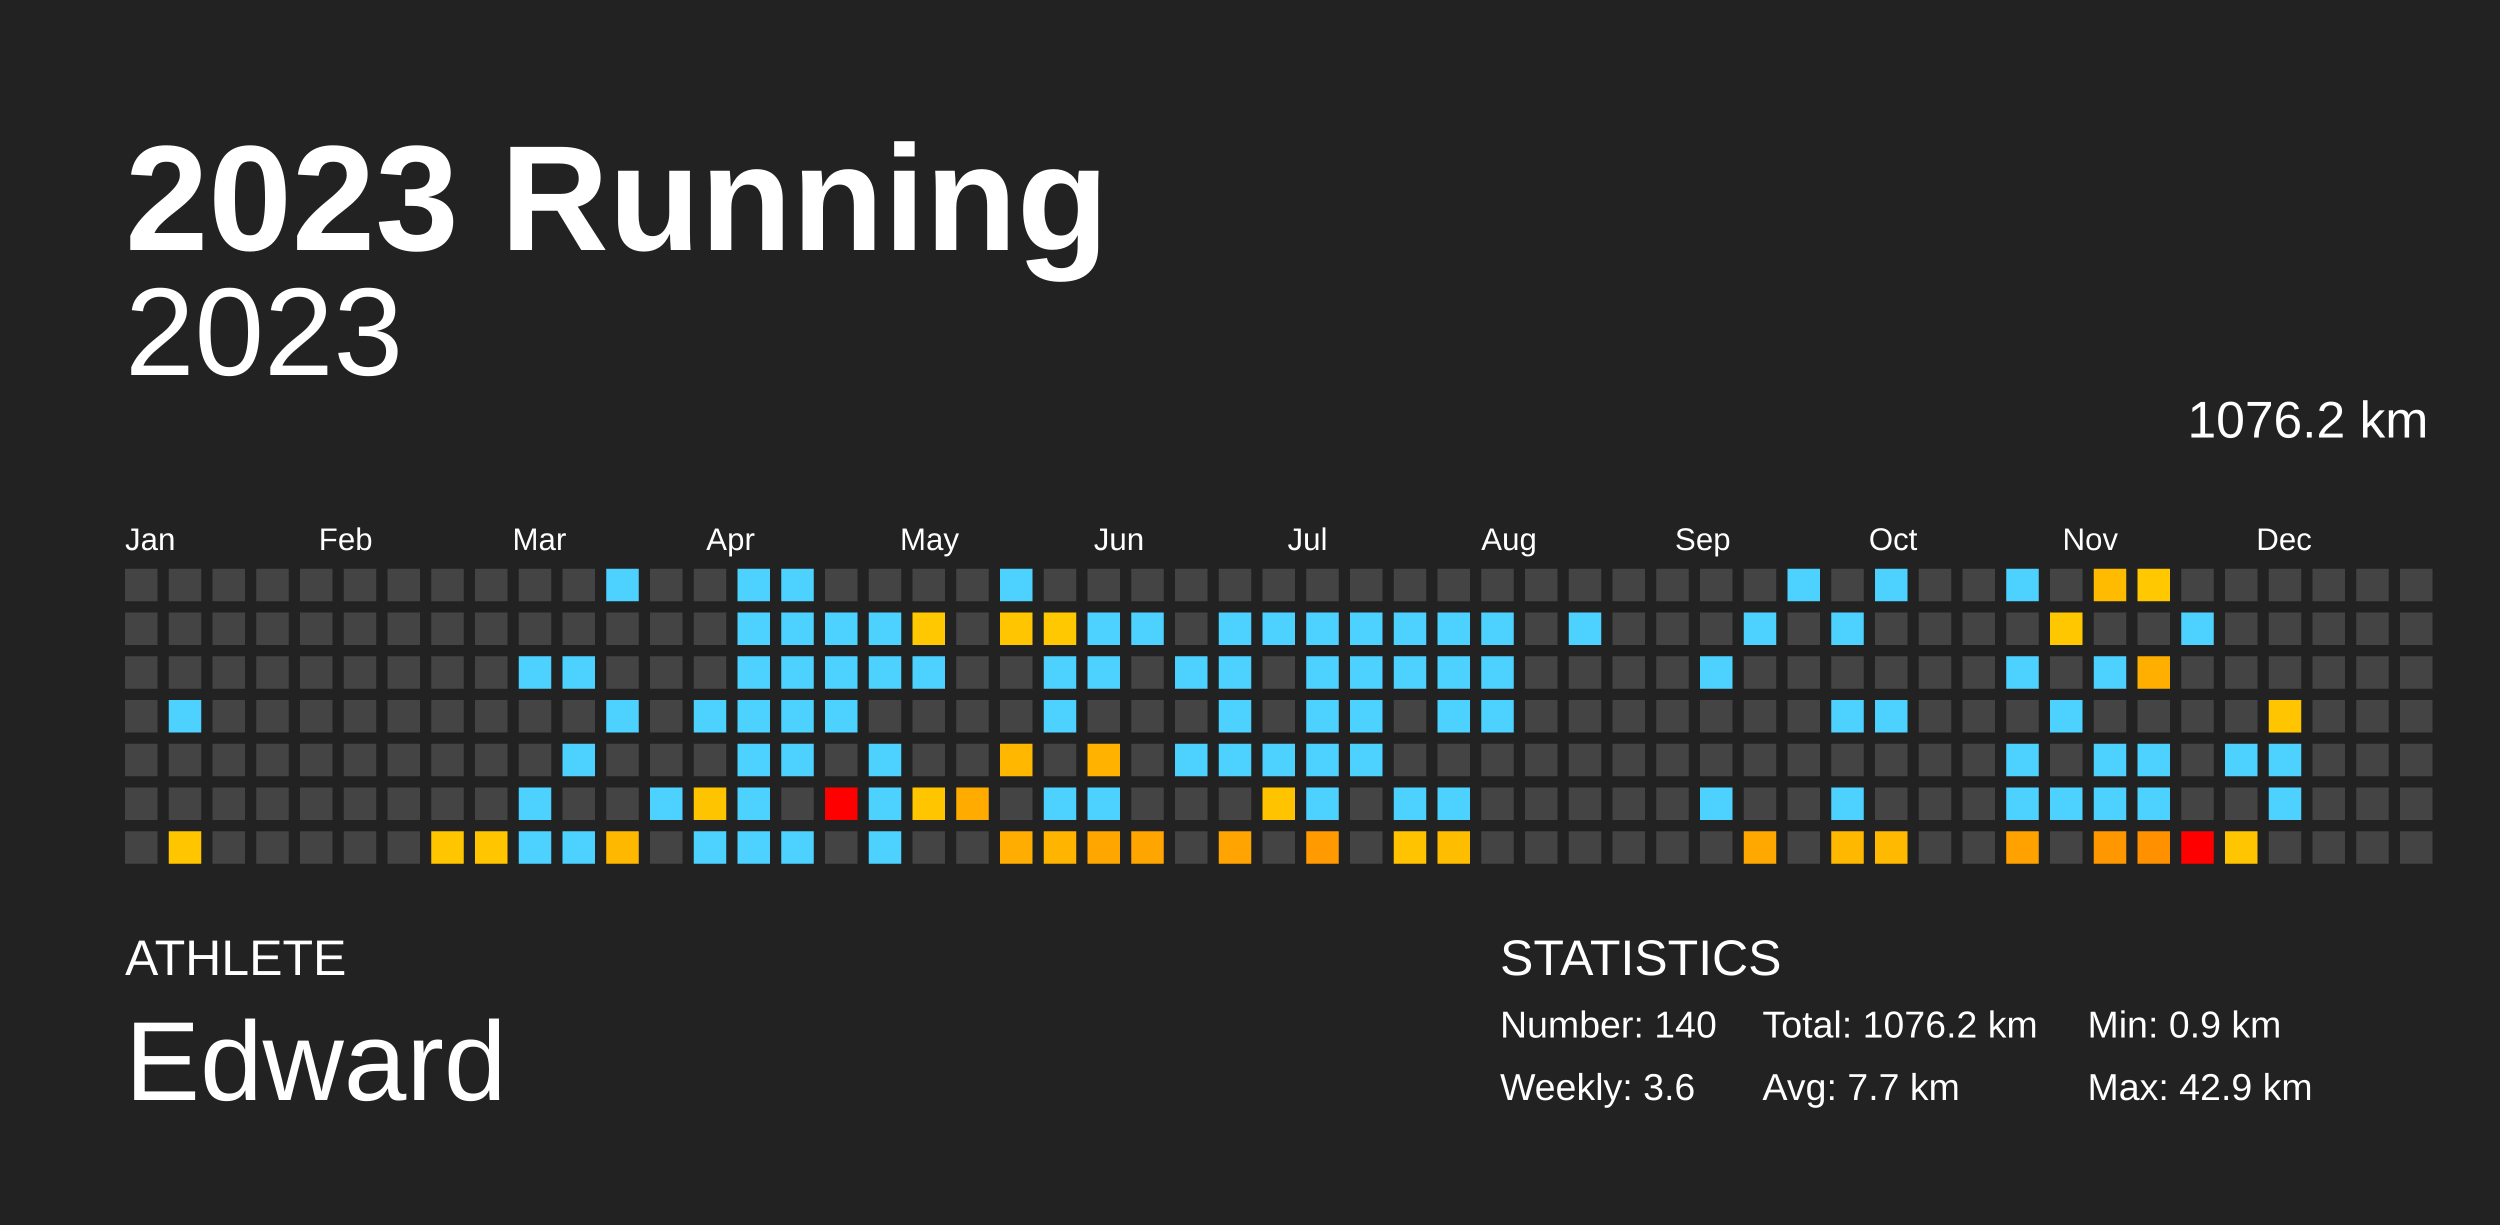
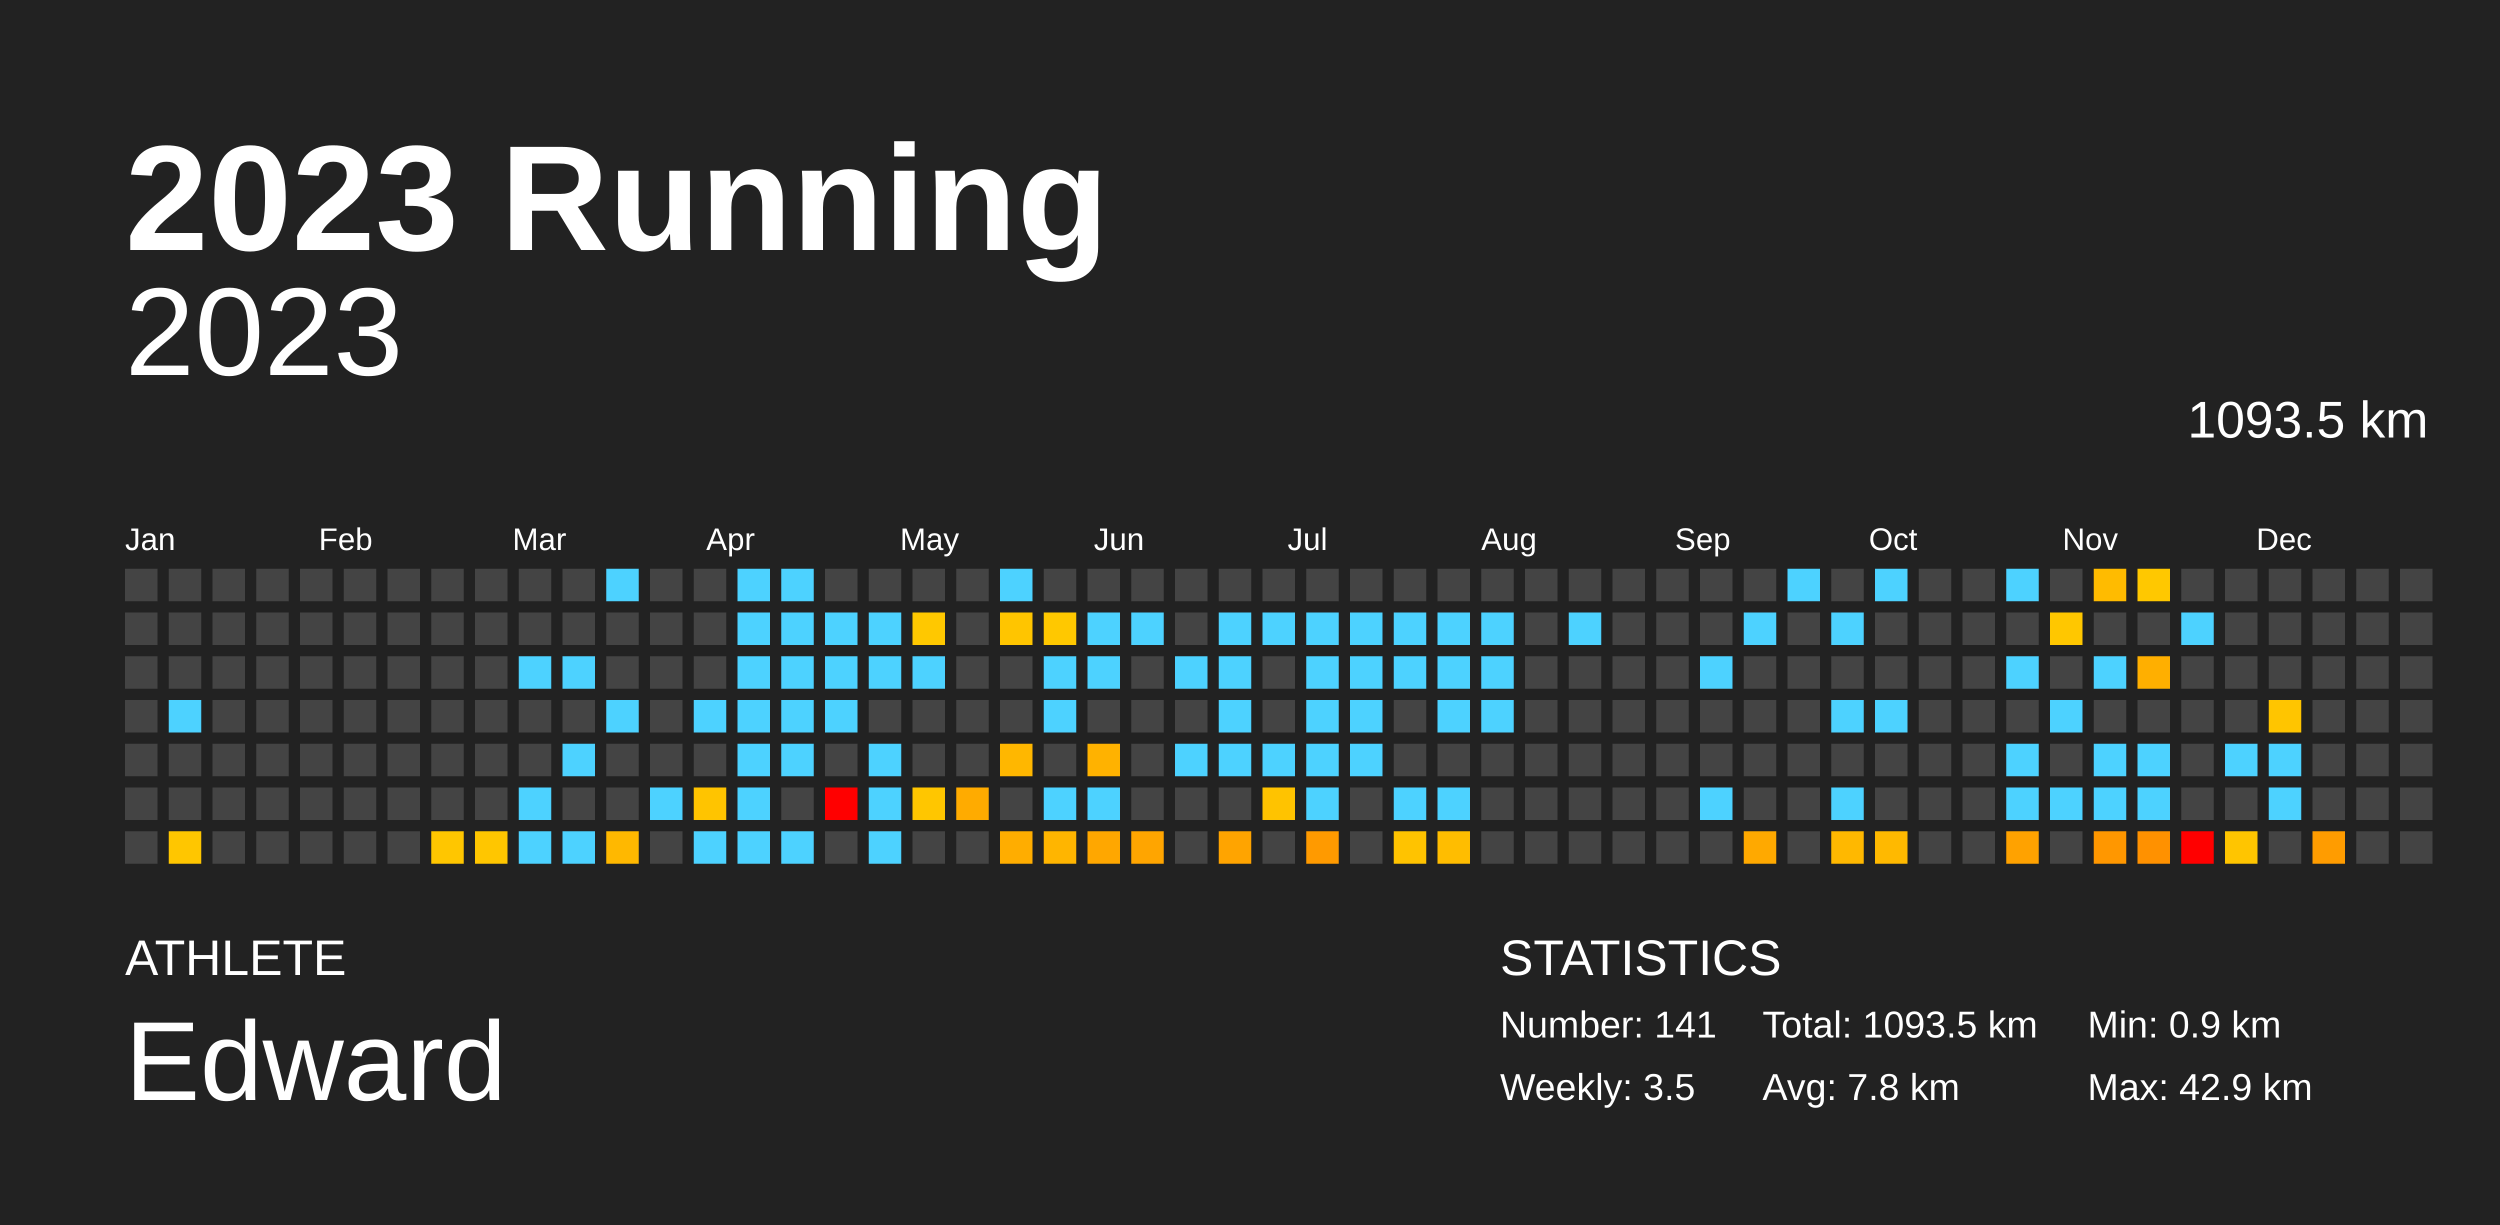
<svg xmlns="http://www.w3.org/2000/svg" baseProfile="full" height="98mm" version="1.1" viewBox="0,0,200,98" width="200mm">
  <defs />
  <rect fill="#222222" height="98" width="200" x="0" y="0" />
  <text fill="#FFFFFF" style="font-size:12px; font-family:Arial; font-weight:bold;" x="10" y="20">2023 Running</text>
  <text fill="#FFFFFF" style="font-size:4px; font-family:Arial" x="10" y="78">ATHLETE</text>
  <text fill="#FFFFFF" style="font-size:9px; font-family:Arial" x="10" y="88">Edward</text>
  <text fill="#FFFFFF" style="font-size:4px; font-family:Arial" x="120" y="78">STATISTICS</text>
-   <text fill="#FFFFFF" style="font-size:3px; font-family:Arial" x="120" y="83">Number: 140</text>
-   <text fill="#FFFFFF" style="font-size:3px; font-family:Arial" x="120" y="88">Weekly: 3.6</text>
-   <text fill="#FFFFFF" style="font-size:3px; font-family:Arial" x="141" y="83">Total: 1076.2 km</text>
-   <text fill="#FFFFFF" style="font-size:3px; font-family:Arial" x="141" y="88">Avg: 7.7 km</text>
+   <text fill="#FFFFFF" style="font-size:3px; font-family:Arial" x="120" y="83">Number: 141</text>
+   <text fill="#FFFFFF" style="font-size:3px; font-family:Arial" x="120" y="88">Weekly: 3.5</text>
+   <text fill="#FFFFFF" style="font-size:3px; font-family:Arial" x="141" y="83">Total: 1093.5 km</text>
+   <text fill="#FFFFFF" style="font-size:3px; font-family:Arial" x="141" y="88">Avg: 7.8 km</text>
  <text fill="#FFFFFF" style="font-size:3px; font-family:Arial" x="167" y="83">Min: 0.9 km</text>
  <text fill="#FFFFFF" style="font-size:3px; font-family:Arial" x="167" y="88">Max: 42.9 km</text>
  <text alignment-baseline="hanging" fill="#FFFFFF" style="font-size:10.0px; font-family:Arial;" x="10" y="30">2023</text>
-   <text alignment-baseline="hanging" fill="#FFFFFF" style="font-size:4.125px; font-family:Arial;" x="175" y="35">1076.2 km</text>
+   <text alignment-baseline="hanging" fill="#FFFFFF" style="font-size:4.125px; font-family:Arial;" x="175" y="35">1093.5 km</text>
  <text fill="#FFFFFF" style="font-size:2.5px; font-family:Arial" x="10.0" y="44">Jan</text>
  <text fill="#FFFFFF" style="font-size:2.5px; font-family:Arial" x="25.5" y="44">Feb</text>
  <text fill="#FFFFFF" style="font-size:2.5px; font-family:Arial" x="41.0" y="44">Mar</text>
  <text fill="#FFFFFF" style="font-size:2.5px; font-family:Arial" x="56.5" y="44">Apr</text>
  <text fill="#FFFFFF" style="font-size:2.5px; font-family:Arial" x="72.0" y="44">May</text>
  <text fill="#FFFFFF" style="font-size:2.5px; font-family:Arial" x="87.5" y="44">Jun</text>
  <text fill="#FFFFFF" style="font-size:2.5px; font-family:Arial" x="103.0" y="44">Jul</text>
  <text fill="#FFFFFF" style="font-size:2.5px; font-family:Arial" x="118.5" y="44">Aug</text>
  <text fill="#FFFFFF" style="font-size:2.5px; font-family:Arial" x="134.0" y="44">Sep</text>
  <text fill="#FFFFFF" style="font-size:2.5px; font-family:Arial" x="149.5" y="44">Oct</text>
  <text fill="#FFFFFF" style="font-size:2.5px; font-family:Arial" x="165.0" y="44">Nov</text>
  <text fill="#FFFFFF" style="font-size:2.5px; font-family:Arial" x="180.5" y="44">Dec</text>
  <rect fill="#444444" height="2.6" width="2.6" x="10.0" y="45.5" />
  <rect fill="#444444" height="2.6" width="2.6" x="10.0" y="49.0" />
  <rect fill="#444444" height="2.6" width="2.6" x="10.0" y="52.5" />
  <rect fill="#444444" height="2.6" width="2.6" x="10.0" y="56.0" />
  <rect fill="#444444" height="2.6" width="2.6" x="10.0" y="59.5" />
  <rect fill="#444444" height="2.6" width="2.6" x="10.0" y="63.0" />
  <rect fill="#444444" height="2.6" width="2.6" x="10.0" y="66.5" />
  <rect fill="#444444" height="2.6" width="2.6" x="13.5" y="45.5" />
  <rect fill="#444444" height="2.6" width="2.6" x="13.5" y="49.0" />
  <rect fill="#444444" height="2.6" width="2.6" x="13.5" y="52.5" />
  <rect fill="#4dd2ff" height="2.6" width="2.6" x="13.5" y="56.0" />
  <rect fill="#444444" height="2.6" width="2.6" x="13.5" y="59.5" />
  <rect fill="#444444" height="2.6" width="2.6" x="13.5" y="63.0" />
  <rect fill="#ffc600" height="2.6" width="2.6" x="13.5" y="66.5" />
  <rect fill="#444444" height="2.6" width="2.6" x="17.0" y="45.5" />
  <rect fill="#444444" height="2.6" width="2.6" x="17.0" y="49.0" />
  <rect fill="#444444" height="2.6" width="2.6" x="17.0" y="52.5" />
  <rect fill="#444444" height="2.6" width="2.6" x="17.0" y="56.0" />
  <rect fill="#444444" height="2.6" width="2.6" x="17.0" y="59.5" />
  <rect fill="#444444" height="2.6" width="2.6" x="17.0" y="63.0" />
  <rect fill="#444444" height="2.6" width="2.6" x="17.0" y="66.5" />
  <rect fill="#444444" height="2.6" width="2.6" x="20.5" y="45.5" />
  <rect fill="#444444" height="2.6" width="2.6" x="20.5" y="49.0" />
  <rect fill="#444444" height="2.6" width="2.6" x="20.5" y="52.5" />
  <rect fill="#444444" height="2.6" width="2.6" x="20.5" y="56.0" />
  <rect fill="#444444" height="2.6" width="2.6" x="20.5" y="59.5" />
  <rect fill="#444444" height="2.6" width="2.6" x="20.5" y="63.0" />
  <rect fill="#444444" height="2.6" width="2.6" x="20.5" y="66.5" />
  <rect fill="#444444" height="2.6" width="2.6" x="24.0" y="45.5" />
  <rect fill="#444444" height="2.6" width="2.6" x="24.0" y="49.0" />
  <rect fill="#444444" height="2.6" width="2.6" x="24.0" y="52.5" />
  <rect fill="#444444" height="2.6" width="2.6" x="24.0" y="56.0" />
  <rect fill="#444444" height="2.6" width="2.6" x="24.0" y="59.5" />
  <rect fill="#444444" height="2.6" width="2.6" x="24.0" y="63.0" />
  <rect fill="#444444" height="2.6" width="2.6" x="24.0" y="66.5" />
  <rect fill="#444444" height="2.6" width="2.6" x="27.5" y="45.5" />
  <rect fill="#444444" height="2.6" width="2.6" x="27.5" y="49.0" />
  <rect fill="#444444" height="2.6" width="2.6" x="27.5" y="52.5" />
  <rect fill="#444444" height="2.6" width="2.6" x="27.5" y="56.0" />
  <rect fill="#444444" height="2.6" width="2.6" x="27.5" y="59.5" />
  <rect fill="#444444" height="2.6" width="2.6" x="27.5" y="63.0" />
  <rect fill="#444444" height="2.6" width="2.6" x="27.5" y="66.5" />
  <rect fill="#444444" height="2.6" width="2.6" x="31.0" y="45.5" />
  <rect fill="#444444" height="2.6" width="2.6" x="31.0" y="49.0" />
  <rect fill="#444444" height="2.6" width="2.6" x="31.0" y="52.5" />
  <rect fill="#444444" height="2.6" width="2.6" x="31.0" y="56.0" />
  <rect fill="#444444" height="2.6" width="2.6" x="31.0" y="59.5" />
  <rect fill="#444444" height="2.6" width="2.6" x="31.0" y="63.0" />
  <rect fill="#444444" height="2.6" width="2.6" x="31.0" y="66.5" />
  <rect fill="#444444" height="2.6" width="2.6" x="34.5" y="45.5" />
  <rect fill="#444444" height="2.6" width="2.6" x="34.5" y="49.0" />
  <rect fill="#444444" height="2.6" width="2.6" x="34.5" y="52.5" />
  <rect fill="#444444" height="2.6" width="2.6" x="34.5" y="56.0" />
  <rect fill="#444444" height="2.6" width="2.6" x="34.5" y="59.5" />
  <rect fill="#444444" height="2.6" width="2.6" x="34.5" y="63.0" />
  <rect fill="#ffc600" height="2.6" width="2.6" x="34.5" y="66.5" />
  <rect fill="#444444" height="2.6" width="2.6" x="38.0" y="45.5" />
  <rect fill="#444444" height="2.6" width="2.6" x="38.0" y="49.0" />
  <rect fill="#444444" height="2.6" width="2.6" x="38.0" y="52.5" />
  <rect fill="#444444" height="2.6" width="2.6" x="38.0" y="56.0" />
  <rect fill="#444444" height="2.6" width="2.6" x="38.0" y="59.5" />
  <rect fill="#444444" height="2.6" width="2.6" x="38.0" y="63.0" />
  <rect fill="#ffc600" height="2.6" width="2.6" x="38.0" y="66.5" />
  <rect fill="#444444" height="2.6" width="2.6" x="41.5" y="45.5" />
  <rect fill="#444444" height="2.6" width="2.6" x="41.5" y="49.0" />
  <rect fill="#4dd2ff" height="2.6" width="2.6" x="41.5" y="52.5" />
  <rect fill="#444444" height="2.6" width="2.6" x="41.5" y="56.0" />
  <rect fill="#444444" height="2.6" width="2.6" x="41.5" y="59.5" />
  <rect fill="#4dd2ff" height="2.6" width="2.6" x="41.5" y="63.0" />
  <rect fill="#4dd2ff" height="2.6" width="2.6" x="41.5" y="66.5" />
  <rect fill="#444444" height="2.6" width="2.6" x="45.0" y="45.5" />
  <rect fill="#444444" height="2.6" width="2.6" x="45.0" y="49.0" />
  <rect fill="#4dd2ff" height="2.6" width="2.6" x="45.0" y="52.5" />
  <rect fill="#444444" height="2.6" width="2.6" x="45.0" y="56.0" />
  <rect fill="#4dd2ff" height="2.6" width="2.6" x="45.0" y="59.5" />
  <rect fill="#444444" height="2.6" width="2.6" x="45.0" y="63.0" />
  <rect fill="#4dd2ff" height="2.6" width="2.6" x="45.0" y="66.5" />
  <rect fill="#4dd2ff" height="2.6" width="2.6" x="48.5" y="45.5" />
  <rect fill="#444444" height="2.6" width="2.6" x="48.5" y="49.0" />
  <rect fill="#444444" height="2.6" width="2.6" x="48.5" y="52.5" />
  <rect fill="#4dd2ff" height="2.6" width="2.6" x="48.5" y="56.0" />
  <rect fill="#444444" height="2.6" width="2.6" x="48.5" y="59.5" />
  <rect fill="#444444" height="2.6" width="2.6" x="48.5" y="63.0" />
  <rect fill="#ffb800" height="2.6" width="2.6" x="48.5" y="66.5" />
  <rect fill="#444444" height="2.6" width="2.6" x="52.0" y="45.5" />
  <rect fill="#444444" height="2.6" width="2.6" x="52.0" y="49.0" />
  <rect fill="#444444" height="2.6" width="2.6" x="52.0" y="52.5" />
  <rect fill="#444444" height="2.6" width="2.6" x="52.0" y="56.0" />
  <rect fill="#444444" height="2.6" width="2.6" x="52.0" y="59.5" />
  <rect fill="#4dd2ff" height="2.6" width="2.6" x="52.0" y="63.0" />
  <rect fill="#444444" height="2.6" width="2.6" x="52.0" y="66.5" />
  <rect fill="#444444" height="2.6" width="2.6" x="55.5" y="45.5" />
  <rect fill="#444444" height="2.6" width="2.6" x="55.5" y="49.0" />
  <rect fill="#444444" height="2.6" width="2.6" x="55.5" y="52.5" />
  <rect fill="#4dd2ff" height="2.6" width="2.6" x="55.5" y="56.0" />
  <rect fill="#444444" height="2.6" width="2.6" x="55.5" y="59.5" />
  <rect fill="#ffc400" height="2.6" width="2.6" x="55.5" y="63.0" />
  <rect fill="#4dd2ff" height="2.6" width="2.6" x="55.5" y="66.5" />
  <rect fill="#4dd2ff" height="2.6" width="2.6" x="59.0" y="45.5" />
  <rect fill="#4dd2ff" height="2.6" width="2.6" x="59.0" y="49.0" />
  <rect fill="#4dd2ff" height="2.6" width="2.6" x="59.0" y="52.5" />
  <rect fill="#4dd2ff" height="2.6" width="2.6" x="59.0" y="56.0" />
  <rect fill="#4dd2ff" height="2.6" width="2.6" x="59.0" y="59.5" />
  <rect fill="#4dd2ff" height="2.6" width="2.6" x="59.0" y="63.0" />
  <rect fill="#4dd2ff" height="2.6" width="2.6" x="59.0" y="66.5" />
  <rect fill="#4dd2ff" height="2.6" width="2.6" x="62.5" y="45.5" />
  <rect fill="#4dd2ff" height="2.6" width="2.6" x="62.5" y="49.0" />
  <rect fill="#4dd2ff" height="2.6" width="2.6" x="62.5" y="52.5" />
  <rect fill="#4dd2ff" height="2.6" width="2.6" x="62.5" y="56.0" />
  <rect fill="#4dd2ff" height="2.6" width="2.6" x="62.5" y="59.5" />
  <rect fill="#444444" height="2.6" width="2.6" x="62.5" y="63.0" />
  <rect fill="#4dd2ff" height="2.6" width="2.6" x="62.5" y="66.5" />
  <rect fill="#444444" height="2.6" width="2.6" x="66.0" y="45.5" />
  <rect fill="#4dd2ff" height="2.6" width="2.6" x="66.0" y="49.0" />
  <rect fill="#4dd2ff" height="2.6" width="2.6" x="66.0" y="52.5" />
  <rect fill="#4dd2ff" height="2.6" width="2.6" x="66.0" y="56.0" />
  <rect fill="#444444" height="2.6" width="2.6" x="66.0" y="59.5" />
  <rect fill="red" height="2.6" width="2.6" x="66.0" y="63.0" />
  <rect fill="#444444" height="2.6" width="2.6" x="66.0" y="66.5" />
  <rect fill="#444444" height="2.6" width="2.6" x="69.5" y="45.5" />
  <rect fill="#4dd2ff" height="2.6" width="2.6" x="69.5" y="49.0" />
  <rect fill="#4dd2ff" height="2.6" width="2.6" x="69.5" y="52.5" />
  <rect fill="#444444" height="2.6" width="2.6" x="69.5" y="56.0" />
  <rect fill="#4dd2ff" height="2.6" width="2.6" x="69.5" y="59.5" />
  <rect fill="#4dd2ff" height="2.6" width="2.6" x="69.5" y="63.0" />
  <rect fill="#4dd2ff" height="2.6" width="2.6" x="69.5" y="66.5" />
  <rect fill="#444444" height="2.6" width="2.6" x="73.0" y="45.5" />
  <rect fill="#ffc800" height="2.6" width="2.6" x="73.0" y="49.0" />
  <rect fill="#4dd2ff" height="2.6" width="2.6" x="73.0" y="52.5" />
  <rect fill="#444444" height="2.6" width="2.6" x="73.0" y="56.0" />
  <rect fill="#444444" height="2.6" width="2.6" x="73.0" y="59.5" />
  <rect fill="#ffc600" height="2.6" width="2.6" x="73.0" y="63.0" />
  <rect fill="#444444" height="2.6" width="2.6" x="73.0" y="66.5" />
  <rect fill="#444444" height="2.6" width="2.6" x="76.5" y="45.5" />
  <rect fill="#444444" height="2.6" width="2.6" x="76.5" y="49.0" />
  <rect fill="#444444" height="2.6" width="2.6" x="76.5" y="52.5" />
  <rect fill="#444444" height="2.6" width="2.6" x="76.5" y="56.0" />
  <rect fill="#444444" height="2.6" width="2.6" x="76.5" y="59.5" />
  <rect fill="#ffab00" height="2.6" width="2.6" x="76.5" y="63.0" />
  <rect fill="#444444" height="2.6" width="2.6" x="76.5" y="66.5" />
  <rect fill="#4dd2ff" height="2.6" width="2.6" x="80.0" y="45.5" />
  <rect fill="#ffc500" height="2.6" width="2.6" x="80.0" y="49.0" />
  <rect fill="#444444" height="2.6" width="2.6" x="80.0" y="52.5" />
  <rect fill="#444444" height="2.6" width="2.6" x="80.0" y="56.0" />
  <rect fill="#ffb700" height="2.6" width="2.6" x="80.0" y="59.5" />
  <rect fill="#444444" height="2.6" width="2.6" x="80.0" y="63.0" />
  <rect fill="#ffad00" height="2.6" width="2.6" x="80.0" y="66.5" />
  <rect fill="#444444" height="2.6" width="2.6" x="83.5" y="45.5" />
  <rect fill="#ffc800" height="2.6" width="2.6" x="83.5" y="49.0" />
  <rect fill="#4dd2ff" height="2.6" width="2.6" x="83.5" y="52.5" />
  <rect fill="#4dd2ff" height="2.6" width="2.6" x="83.5" y="56.0" />
  <rect fill="#444444" height="2.6" width="2.6" x="83.5" y="59.5" />
  <rect fill="#4dd2ff" height="2.6" width="2.6" x="83.5" y="63.0" />
  <rect fill="#ffb500" height="2.6" width="2.6" x="83.5" y="66.5" />
  <rect fill="#444444" height="2.6" width="2.6" x="87.0" y="45.5" />
  <rect fill="#4dd2ff" height="2.6" width="2.6" x="87.0" y="49.0" />
  <rect fill="#4dd2ff" height="2.6" width="2.6" x="87.0" y="52.5" />
  <rect fill="#444444" height="2.6" width="2.6" x="87.0" y="56.0" />
  <rect fill="#ffb200" height="2.6" width="2.6" x="87.0" y="59.5" />
  <rect fill="#4dd2ff" height="2.6" width="2.6" x="87.0" y="63.0" />
  <rect fill="#ffa700" height="2.6" width="2.6" x="87.0" y="66.5" />
  <rect fill="#444444" height="2.6" width="2.6" x="90.5" y="45.5" />
  <rect fill="#4dd2ff" height="2.6" width="2.6" x="90.5" y="49.0" />
  <rect fill="#444444" height="2.6" width="2.6" x="90.5" y="52.5" />
  <rect fill="#444444" height="2.6" width="2.6" x="90.5" y="56.0" />
  <rect fill="#444444" height="2.6" width="2.6" x="90.5" y="59.5" />
  <rect fill="#444444" height="2.6" width="2.6" x="90.5" y="63.0" />
  <rect fill="#ffa500" height="2.6" width="2.6" x="90.5" y="66.5" />
  <rect fill="#444444" height="2.6" width="2.6" x="94.0" y="45.5" />
  <rect fill="#444444" height="2.6" width="2.6" x="94.0" y="49.0" />
  <rect fill="#4dd2ff" height="2.6" width="2.6" x="94.0" y="52.5" />
  <rect fill="#444444" height="2.6" width="2.6" x="94.0" y="56.0" />
  <rect fill="#4dd2ff" height="2.6" width="2.6" x="94.0" y="59.5" />
  <rect fill="#444444" height="2.6" width="2.6" x="94.0" y="63.0" />
  <rect fill="#444444" height="2.6" width="2.6" x="94.0" y="66.5" />
  <rect fill="#444444" height="2.6" width="2.6" x="97.5" y="45.5" />
  <rect fill="#4dd2ff" height="2.6" width="2.6" x="97.5" y="49.0" />
  <rect fill="#4dd2ff" height="2.6" width="2.6" x="97.5" y="52.5" />
  <rect fill="#4dd2ff" height="2.6" width="2.6" x="97.5" y="56.0" />
  <rect fill="#4dd2ff" height="2.6" width="2.6" x="97.5" y="59.5" />
  <rect fill="#444444" height="2.6" width="2.6" x="97.5" y="63.0" />
  <rect fill="#ffa400" height="2.6" width="2.6" x="97.5" y="66.5" />
  <rect fill="#444444" height="2.6" width="2.6" x="101.0" y="45.5" />
  <rect fill="#4dd2ff" height="2.6" width="2.6" x="101.0" y="49.0" />
  <rect fill="#444444" height="2.6" width="2.6" x="101.0" y="52.5" />
  <rect fill="#444444" height="2.6" width="2.6" x="101.0" y="56.0" />
  <rect fill="#4dd2ff" height="2.6" width="2.6" x="101.0" y="59.5" />
  <rect fill="#ffc300" height="2.6" width="2.6" x="101.0" y="63.0" />
  <rect fill="#444444" height="2.6" width="2.6" x="101.0" y="66.5" />
  <rect fill="#444444" height="2.6" width="2.6" x="104.5" y="45.5" />
  <rect fill="#4dd2ff" height="2.6" width="2.6" x="104.5" y="49.0" />
  <rect fill="#4dd2ff" height="2.6" width="2.6" x="104.5" y="52.5" />
  <rect fill="#4dd2ff" height="2.6" width="2.6" x="104.5" y="56.0" />
  <rect fill="#4dd2ff" height="2.6" width="2.6" x="104.5" y="59.5" />
  <rect fill="#4dd2ff" height="2.6" width="2.6" x="104.5" y="63.0" />
  <rect fill="#ff9a00" height="2.6" width="2.6" x="104.5" y="66.5" />
  <rect fill="#444444" height="2.6" width="2.6" x="108.0" y="45.5" />
  <rect fill="#4dd2ff" height="2.6" width="2.6" x="108.0" y="49.0" />
  <rect fill="#4dd2ff" height="2.6" width="2.6" x="108.0" y="52.5" />
  <rect fill="#4dd2ff" height="2.6" width="2.6" x="108.0" y="56.0" />
  <rect fill="#4dd2ff" height="2.6" width="2.6" x="108.0" y="59.5" />
  <rect fill="#444444" height="2.6" width="2.6" x="108.0" y="63.0" />
  <rect fill="#444444" height="2.6" width="2.6" x="108.0" y="66.5" />
  <rect fill="#444444" height="2.6" width="2.6" x="111.5" y="45.5" />
  <rect fill="#4dd2ff" height="2.6" width="2.6" x="111.5" y="49.0" />
  <rect fill="#4dd2ff" height="2.6" width="2.6" x="111.5" y="52.5" />
  <rect fill="#444444" height="2.6" width="2.6" x="111.5" y="56.0" />
  <rect fill="#444444" height="2.6" width="2.6" x="111.5" y="59.5" />
  <rect fill="#4dd2ff" height="2.6" width="2.6" x="111.5" y="63.0" />
  <rect fill="#ffc300" height="2.6" width="2.6" x="111.5" y="66.5" />
  <rect fill="#444444" height="2.6" width="2.6" x="115.0" y="45.5" />
  <rect fill="#4dd2ff" height="2.6" width="2.6" x="115.0" y="49.0" />
  <rect fill="#4dd2ff" height="2.6" width="2.6" x="115.0" y="52.5" />
  <rect fill="#4dd2ff" height="2.6" width="2.6" x="115.0" y="56.0" />
  <rect fill="#444444" height="2.6" width="2.6" x="115.0" y="59.5" />
  <rect fill="#4dd2ff" height="2.6" width="2.6" x="115.0" y="63.0" />
  <rect fill="#ffbd00" height="2.6" width="2.6" x="115.0" y="66.5" />
  <rect fill="#444444" height="2.6" width="2.6" x="118.5" y="45.5" />
  <rect fill="#4dd2ff" height="2.6" width="2.6" x="118.5" y="49.0" />
  <rect fill="#4dd2ff" height="2.6" width="2.6" x="118.5" y="52.5" />
  <rect fill="#4dd2ff" height="2.6" width="2.6" x="118.5" y="56.0" />
  <rect fill="#444444" height="2.6" width="2.6" x="118.5" y="59.5" />
  <rect fill="#444444" height="2.6" width="2.6" x="118.5" y="63.0" />
  <rect fill="#444444" height="2.6" width="2.6" x="118.5" y="66.5" />
  <rect fill="#444444" height="2.6" width="2.6" x="122.0" y="45.5" />
  <rect fill="#444444" height="2.6" width="2.6" x="122.0" y="49.0" />
  <rect fill="#444444" height="2.6" width="2.6" x="122.0" y="52.5" />
  <rect fill="#444444" height="2.6" width="2.6" x="122.0" y="56.0" />
  <rect fill="#444444" height="2.6" width="2.6" x="122.0" y="59.5" />
  <rect fill="#444444" height="2.6" width="2.6" x="122.0" y="63.0" />
  <rect fill="#444444" height="2.6" width="2.6" x="122.0" y="66.5" />
  <rect fill="#444444" height="2.6" width="2.6" x="125.5" y="45.5" />
  <rect fill="#4dd2ff" height="2.6" width="2.6" x="125.5" y="49.0" />
  <rect fill="#444444" height="2.6" width="2.6" x="125.5" y="52.5" />
  <rect fill="#444444" height="2.6" width="2.6" x="125.5" y="56.0" />
  <rect fill="#444444" height="2.6" width="2.6" x="125.5" y="59.5" />
  <rect fill="#444444" height="2.6" width="2.6" x="125.5" y="63.0" />
  <rect fill="#444444" height="2.6" width="2.6" x="125.5" y="66.5" />
  <rect fill="#444444" height="2.6" width="2.6" x="129.0" y="45.5" />
  <rect fill="#444444" height="2.6" width="2.6" x="129.0" y="49.0" />
  <rect fill="#444444" height="2.6" width="2.6" x="129.0" y="52.5" />
  <rect fill="#444444" height="2.6" width="2.6" x="129.0" y="56.0" />
  <rect fill="#444444" height="2.6" width="2.6" x="129.0" y="59.5" />
  <rect fill="#444444" height="2.6" width="2.6" x="129.0" y="63.0" />
  <rect fill="#444444" height="2.6" width="2.6" x="129.0" y="66.5" />
  <rect fill="#444444" height="2.6" width="2.6" x="132.5" y="45.5" />
  <rect fill="#444444" height="2.6" width="2.6" x="132.5" y="49.0" />
  <rect fill="#444444" height="2.6" width="2.6" x="132.5" y="52.5" />
  <rect fill="#444444" height="2.6" width="2.6" x="132.5" y="56.0" />
  <rect fill="#444444" height="2.6" width="2.6" x="132.5" y="59.5" />
  <rect fill="#444444" height="2.6" width="2.6" x="132.5" y="63.0" />
  <rect fill="#444444" height="2.6" width="2.6" x="132.5" y="66.5" />
  <rect fill="#444444" height="2.6" width="2.6" x="136.0" y="45.5" />
  <rect fill="#444444" height="2.6" width="2.6" x="136.0" y="49.0" />
  <rect fill="#4dd2ff" height="2.6" width="2.6" x="136.0" y="52.5" />
  <rect fill="#444444" height="2.6" width="2.6" x="136.0" y="56.0" />
  <rect fill="#444444" height="2.6" width="2.6" x="136.0" y="59.5" />
  <rect fill="#4dd2ff" height="2.6" width="2.6" x="136.0" y="63.0" />
  <rect fill="#444444" height="2.6" width="2.6" x="136.0" y="66.5" />
  <rect fill="#444444" height="2.6" width="2.6" x="139.5" y="45.5" />
  <rect fill="#4dd2ff" height="2.6" width="2.6" x="139.5" y="49.0" />
  <rect fill="#444444" height="2.6" width="2.6" x="139.5" y="52.5" />
  <rect fill="#444444" height="2.6" width="2.6" x="139.5" y="56.0" />
  <rect fill="#444444" height="2.6" width="2.6" x="139.5" y="59.5" />
  <rect fill="#444444" height="2.6" width="2.6" x="139.5" y="63.0" />
  <rect fill="#ffa900" height="2.6" width="2.6" x="139.5" y="66.5" />
  <rect fill="#4dd2ff" height="2.6" width="2.6" x="143.0" y="45.5" />
  <rect fill="#444444" height="2.6" width="2.6" x="143.0" y="49.0" />
  <rect fill="#444444" height="2.6" width="2.6" x="143.0" y="52.5" />
  <rect fill="#444444" height="2.6" width="2.6" x="143.0" y="56.0" />
  <rect fill="#444444" height="2.6" width="2.6" x="143.0" y="59.5" />
  <rect fill="#444444" height="2.6" width="2.6" x="143.0" y="63.0" />
  <rect fill="#444444" height="2.6" width="2.6" x="143.0" y="66.5" />
  <rect fill="#444444" height="2.6" width="2.6" x="146.5" y="45.5" />
  <rect fill="#4dd2ff" height="2.6" width="2.6" x="146.5" y="49.0" />
  <rect fill="#444444" height="2.6" width="2.6" x="146.5" y="52.5" />
  <rect fill="#4dd2ff" height="2.6" width="2.6" x="146.5" y="56.0" />
  <rect fill="#444444" height="2.6" width="2.6" x="146.5" y="59.5" />
  <rect fill="#4dd2ff" height="2.6" width="2.6" x="146.5" y="63.0" />
  <rect fill="#ffb800" height="2.6" width="2.6" x="146.5" y="66.5" />
  <rect fill="#4dd2ff" height="2.6" width="2.6" x="150.0" y="45.5" />
  <rect fill="#444444" height="2.6" width="2.6" x="150.0" y="49.0" />
  <rect fill="#444444" height="2.6" width="2.6" x="150.0" y="52.5" />
  <rect fill="#4dd2ff" height="2.6" width="2.6" x="150.0" y="56.0" />
  <rect fill="#444444" height="2.6" width="2.6" x="150.0" y="59.5" />
  <rect fill="#444444" height="2.6" width="2.6" x="150.0" y="63.0" />
  <rect fill="#ffb900" height="2.6" width="2.6" x="150.0" y="66.5" />
  <rect fill="#444444" height="2.6" width="2.6" x="153.5" y="45.5" />
  <rect fill="#444444" height="2.6" width="2.6" x="153.5" y="49.0" />
  <rect fill="#444444" height="2.6" width="2.6" x="153.5" y="52.5" />
  <rect fill="#444444" height="2.6" width="2.6" x="153.5" y="56.0" />
  <rect fill="#444444" height="2.6" width="2.6" x="153.5" y="59.5" />
  <rect fill="#444444" height="2.6" width="2.6" x="153.5" y="63.0" />
  <rect fill="#444444" height="2.6" width="2.6" x="153.5" y="66.5" />
  <rect fill="#444444" height="2.6" width="2.6" x="157.0" y="45.5" />
  <rect fill="#444444" height="2.6" width="2.6" x="157.0" y="49.0" />
  <rect fill="#444444" height="2.6" width="2.6" x="157.0" y="52.5" />
  <rect fill="#444444" height="2.6" width="2.6" x="157.0" y="56.0" />
  <rect fill="#444444" height="2.6" width="2.6" x="157.0" y="59.5" />
  <rect fill="#444444" height="2.6" width="2.6" x="157.0" y="63.0" />
  <rect fill="#444444" height="2.6" width="2.6" x="157.0" y="66.5" />
  <rect fill="#4dd2ff" height="2.6" width="2.6" x="160.5" y="45.5" />
  <rect fill="#444444" height="2.6" width="2.6" x="160.5" y="49.0" />
  <rect fill="#4dd2ff" height="2.6" width="2.6" x="160.5" y="52.5" />
  <rect fill="#444444" height="2.6" width="2.6" x="160.5" y="56.0" />
  <rect fill="#4dd2ff" height="2.6" width="2.6" x="160.5" y="59.5" />
  <rect fill="#4dd2ff" height="2.6" width="2.6" x="160.5" y="63.0" />
  <rect fill="#ffa200" height="2.6" width="2.6" x="160.5" y="66.5" />
  <rect fill="#444444" height="2.6" width="2.6" x="164.0" y="45.5" />
  <rect fill="#ffc700" height="2.6" width="2.6" x="164.0" y="49.0" />
  <rect fill="#444444" height="2.6" width="2.6" x="164.0" y="52.5" />
  <rect fill="#4dd2ff" height="2.6" width="2.6" x="164.0" y="56.0" />
  <rect fill="#444444" height="2.6" width="2.6" x="164.0" y="59.5" />
  <rect fill="#4dd2ff" height="2.6" width="2.6" x="164.0" y="63.0" />
  <rect fill="#444444" height="2.6" width="2.6" x="164.0" y="66.5" />
  <rect fill="#ffbb00" height="2.6" width="2.6" x="167.5" y="45.5" />
  <rect fill="#444444" height="2.6" width="2.6" x="167.5" y="49.0" />
  <rect fill="#4dd2ff" height="2.6" width="2.6" x="167.5" y="52.5" />
  <rect fill="#444444" height="2.6" width="2.6" x="167.5" y="56.0" />
  <rect fill="#4dd2ff" height="2.6" width="2.6" x="167.5" y="59.5" />
  <rect fill="#4dd2ff" height="2.6" width="2.6" x="167.5" y="63.0" />
  <rect fill="#ff9700" height="2.6" width="2.6" x="167.5" y="66.5" />
  <rect fill="#ffc800" height="2.6" width="2.6" x="171.0" y="45.5" />
  <rect fill="#444444" height="2.6" width="2.6" x="171.0" y="49.0" />
  <rect fill="#ffaf00" height="2.6" width="2.6" x="171.0" y="52.5" />
  <rect fill="#444444" height="2.6" width="2.6" x="171.0" y="56.0" />
  <rect fill="#4dd2ff" height="2.6" width="2.6" x="171.0" y="59.5" />
  <rect fill="#4dd2ff" height="2.6" width="2.6" x="171.0" y="63.0" />
  <rect fill="#ff9100" height="2.6" width="2.6" x="171.0" y="66.5" />
  <rect fill="#444444" height="2.6" width="2.6" x="174.5" y="45.5" />
  <rect fill="#4dd2ff" height="2.6" width="2.6" x="174.5" y="49.0" />
  <rect fill="#444444" height="2.6" width="2.6" x="174.5" y="52.5" />
  <rect fill="#444444" height="2.6" width="2.6" x="174.5" y="56.0" />
  <rect fill="#444444" height="2.6" width="2.6" x="174.5" y="59.5" />
  <rect fill="#444444" height="2.6" width="2.6" x="174.5" y="63.0" />
  <rect fill="red" height="2.6" width="2.6" x="174.5" y="66.5" />
  <rect fill="#444444" height="2.6" width="2.6" x="178.0" y="45.5" />
  <rect fill="#444444" height="2.6" width="2.6" x="178.0" y="49.0" />
  <rect fill="#444444" height="2.6" width="2.6" x="178.0" y="52.5" />
  <rect fill="#444444" height="2.6" width="2.6" x="178.0" y="56.0" />
  <rect fill="#4dd2ff" height="2.6" width="2.6" x="178.0" y="59.5" />
  <rect fill="#444444" height="2.6" width="2.6" x="178.0" y="63.0" />
  <rect fill="#ffc500" height="2.6" width="2.6" x="178.0" y="66.5" />
  <rect fill="#444444" height="2.6" width="2.6" x="181.5" y="45.5" />
  <rect fill="#444444" height="2.6" width="2.6" x="181.5" y="49.0" />
  <rect fill="#444444" height="2.6" width="2.6" x="181.5" y="52.5" />
  <rect fill="#ffc500" height="2.6" width="2.6" x="181.5" y="56.0" />
  <rect fill="#4dd2ff" height="2.6" width="2.6" x="181.5" y="59.5" />
  <rect fill="#4dd2ff" height="2.6" width="2.6" x="181.5" y="63.0" />
  <rect fill="#444444" height="2.6" width="2.6" x="181.5" y="66.5" />
  <rect fill="#444444" height="2.6" width="2.6" x="185.0" y="45.5" />
  <rect fill="#444444" height="2.6" width="2.6" x="185.0" y="49.0" />
  <rect fill="#444444" height="2.6" width="2.6" x="185.0" y="52.5" />
  <rect fill="#444444" height="2.6" width="2.6" x="185.0" y="56.0" />
  <rect fill="#444444" height="2.6" width="2.6" x="185.0" y="59.5" />
  <rect fill="#444444" height="2.6" width="2.6" x="185.0" y="63.0" />
-   <rect fill="#444444" height="2.6" width="2.6" x="185.0" y="66.5" />
+   <rect fill="#ff9c00" height="2.6" width="2.6" x="185.0" y="66.5" />
  <rect fill="#444444" height="2.6" width="2.6" x="188.5" y="45.5" />
  <rect fill="#444444" height="2.6" width="2.6" x="188.5" y="49.0" />
  <rect fill="#444444" height="2.6" width="2.6" x="188.5" y="52.5" />
  <rect fill="#444444" height="2.6" width="2.6" x="188.5" y="56.0" />
  <rect fill="#444444" height="2.6" width="2.6" x="188.5" y="59.5" />
  <rect fill="#444444" height="2.6" width="2.6" x="188.5" y="63.0" />
  <rect fill="#444444" height="2.6" width="2.6" x="188.5" y="66.5" />
  <rect fill="#444444" height="2.6" width="2.6" x="192.0" y="45.5" />
  <rect fill="#444444" height="2.6" width="2.6" x="192.0" y="49.0" />
  <rect fill="#444444" height="2.6" width="2.6" x="192.0" y="52.5" />
  <rect fill="#444444" height="2.6" width="2.6" x="192.0" y="56.0" />
  <rect fill="#444444" height="2.6" width="2.6" x="192.0" y="59.5" />
  <rect fill="#444444" height="2.6" width="2.6" x="192.0" y="63.0" />
  <rect fill="#444444" height="2.6" width="2.6" x="192.0" y="66.5" />
</svg>
